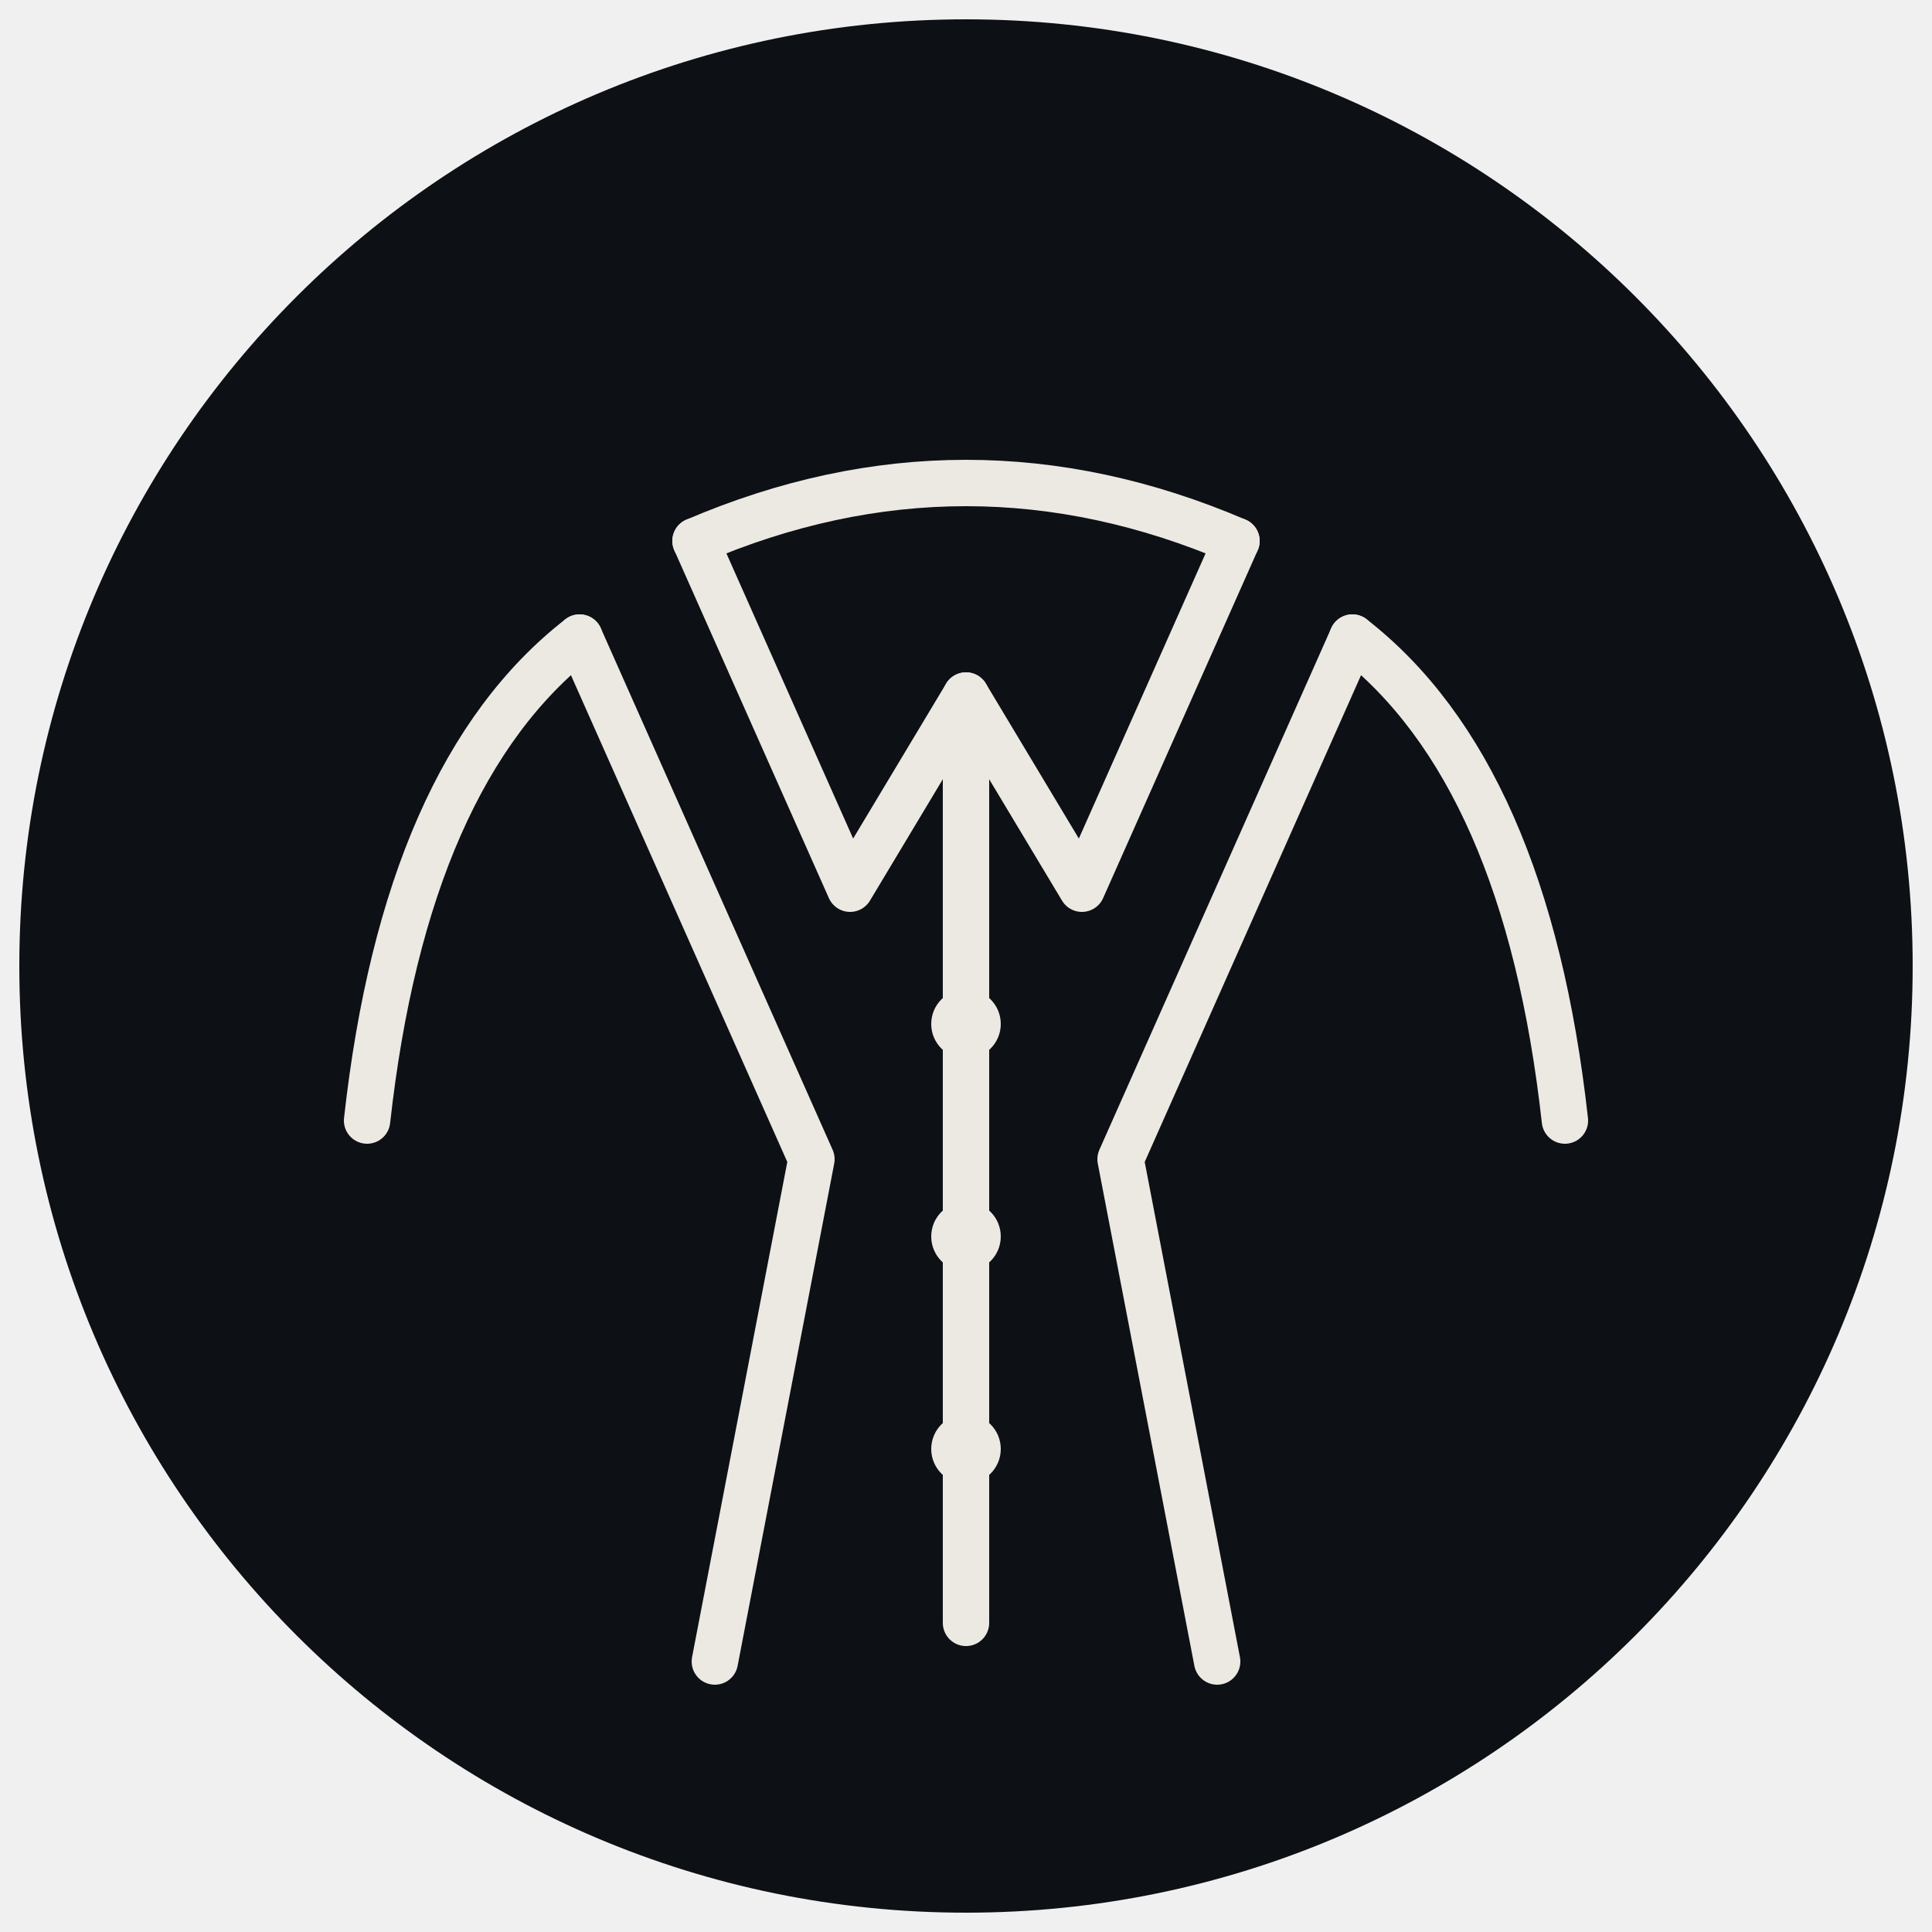
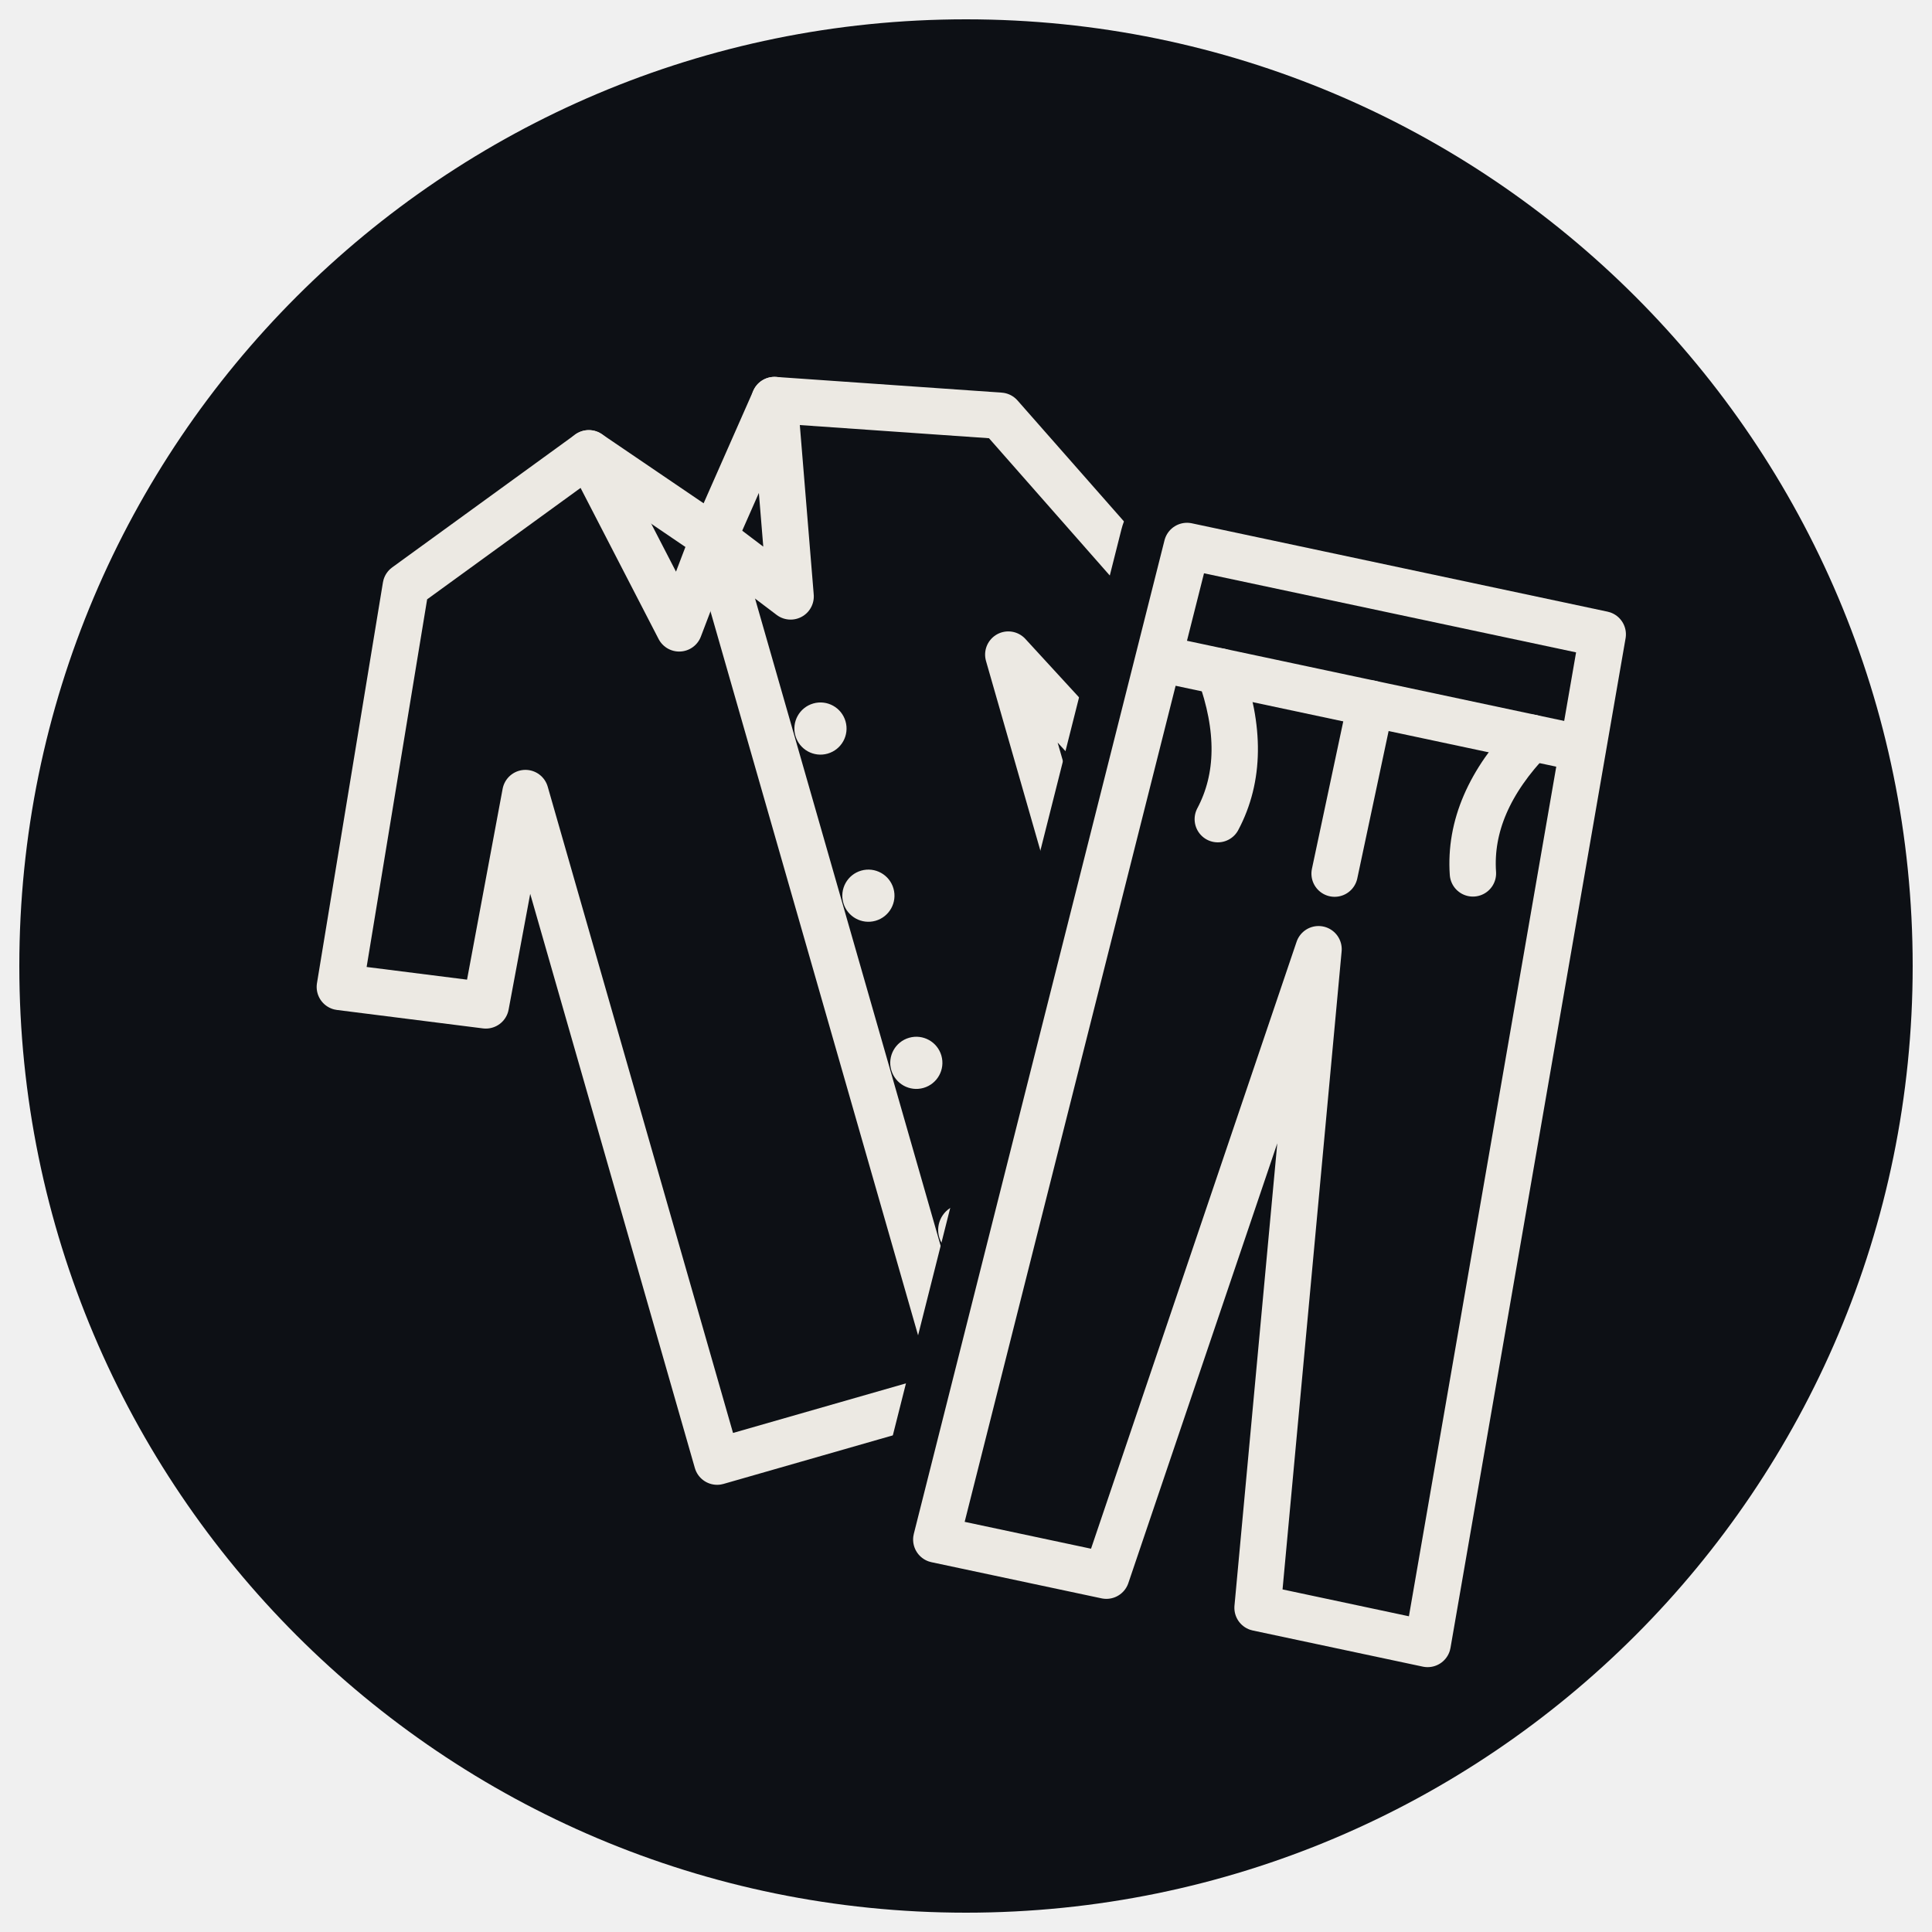
<svg xmlns="http://www.w3.org/2000/svg" viewBox="0 0 100 100" fill="none">
+   <defs>
+     <mask id="m">
+       <rect width="100" height="100" fill="#fff" />
+       <g transform="translate(3 -1) rotate(12 64 56)">
+         <path d="M53 31 L75 31 L77 84 L68 84 L64 50 L60 84 L51 84 Z" fill="#000" stroke="#000" stroke-width="7" stroke-linejoin="round" />
+       </g>
+     </mask>
+   </defs>
  <circle cx="50" cy="50" r="49" fill="#0D1015" />
  <g stroke="#ECE9E3" stroke-width="2.4" stroke-linecap="round" stroke-linejoin="round">
-     <path d="M36 28 Q50 22 64 28" />
-     <path d="M36 28 L44 46 L50 36 L56 46 L64 28" />
-     <path d="M50 36 V84" />
-     <path d="M30 33 L42 60 L37 86" />
-     <path d="M70 33 L58 60 L63 86" />
-     <path d="M30 33 Q21 40 19 58" />
-     <path d="M70 33 Q79 40 81 58" />
-   </g>
-   <g fill="#ECE9E3">
-     <circle cx="50" cy="53" r="1.8" />
-     <circle cx="50" cy="64" r="1.8" />
-     <circle cx="50" cy="75" r="1.8" />
+     <g mask="url(#m)">
+       <g transform="translate(3 -3) rotate(-16 40 52)">
+         <path d="M24 28 L35 24 L40 30 L45 24 L56 28 L65 47 L58 50 L53 40 L53 76 L27 76 L27 40 L22 50 L15 47 Z" />
+         <path d="M35 24 L37 34 L40 30 L43 34 L45 24" />
+         <path d="M40 30 V76" />
+         <g fill="#ECE9E3" stroke="none">
+           <circle cx="42.6" cy="41" r="1.35" />
+           <circle cx="42.6" cy="50" r="1.35" />
+           <circle cx="42.6" cy="59" r="1.35" />
+           <circle cx="42.6" cy="68" r="1.35" />
+         </g>
+       </g>
+     </g>
+     <g transform="translate(3 -1) rotate(12 64 56)">
+       <path d="M53 31 L75 31 L77 84 L68 84 L64 50 L60 84 L51 84 Z" />
+       <path d="M53.3 37 L75.2 37" />
+       <path d="M64 37 V46" />
+       <path d="M56 37 Q58.5 41 57.5 44.5" />
+       <path d="M72.5 37 Q70 41 71 44.5" />
+     </g>
  </g>
</svg>
